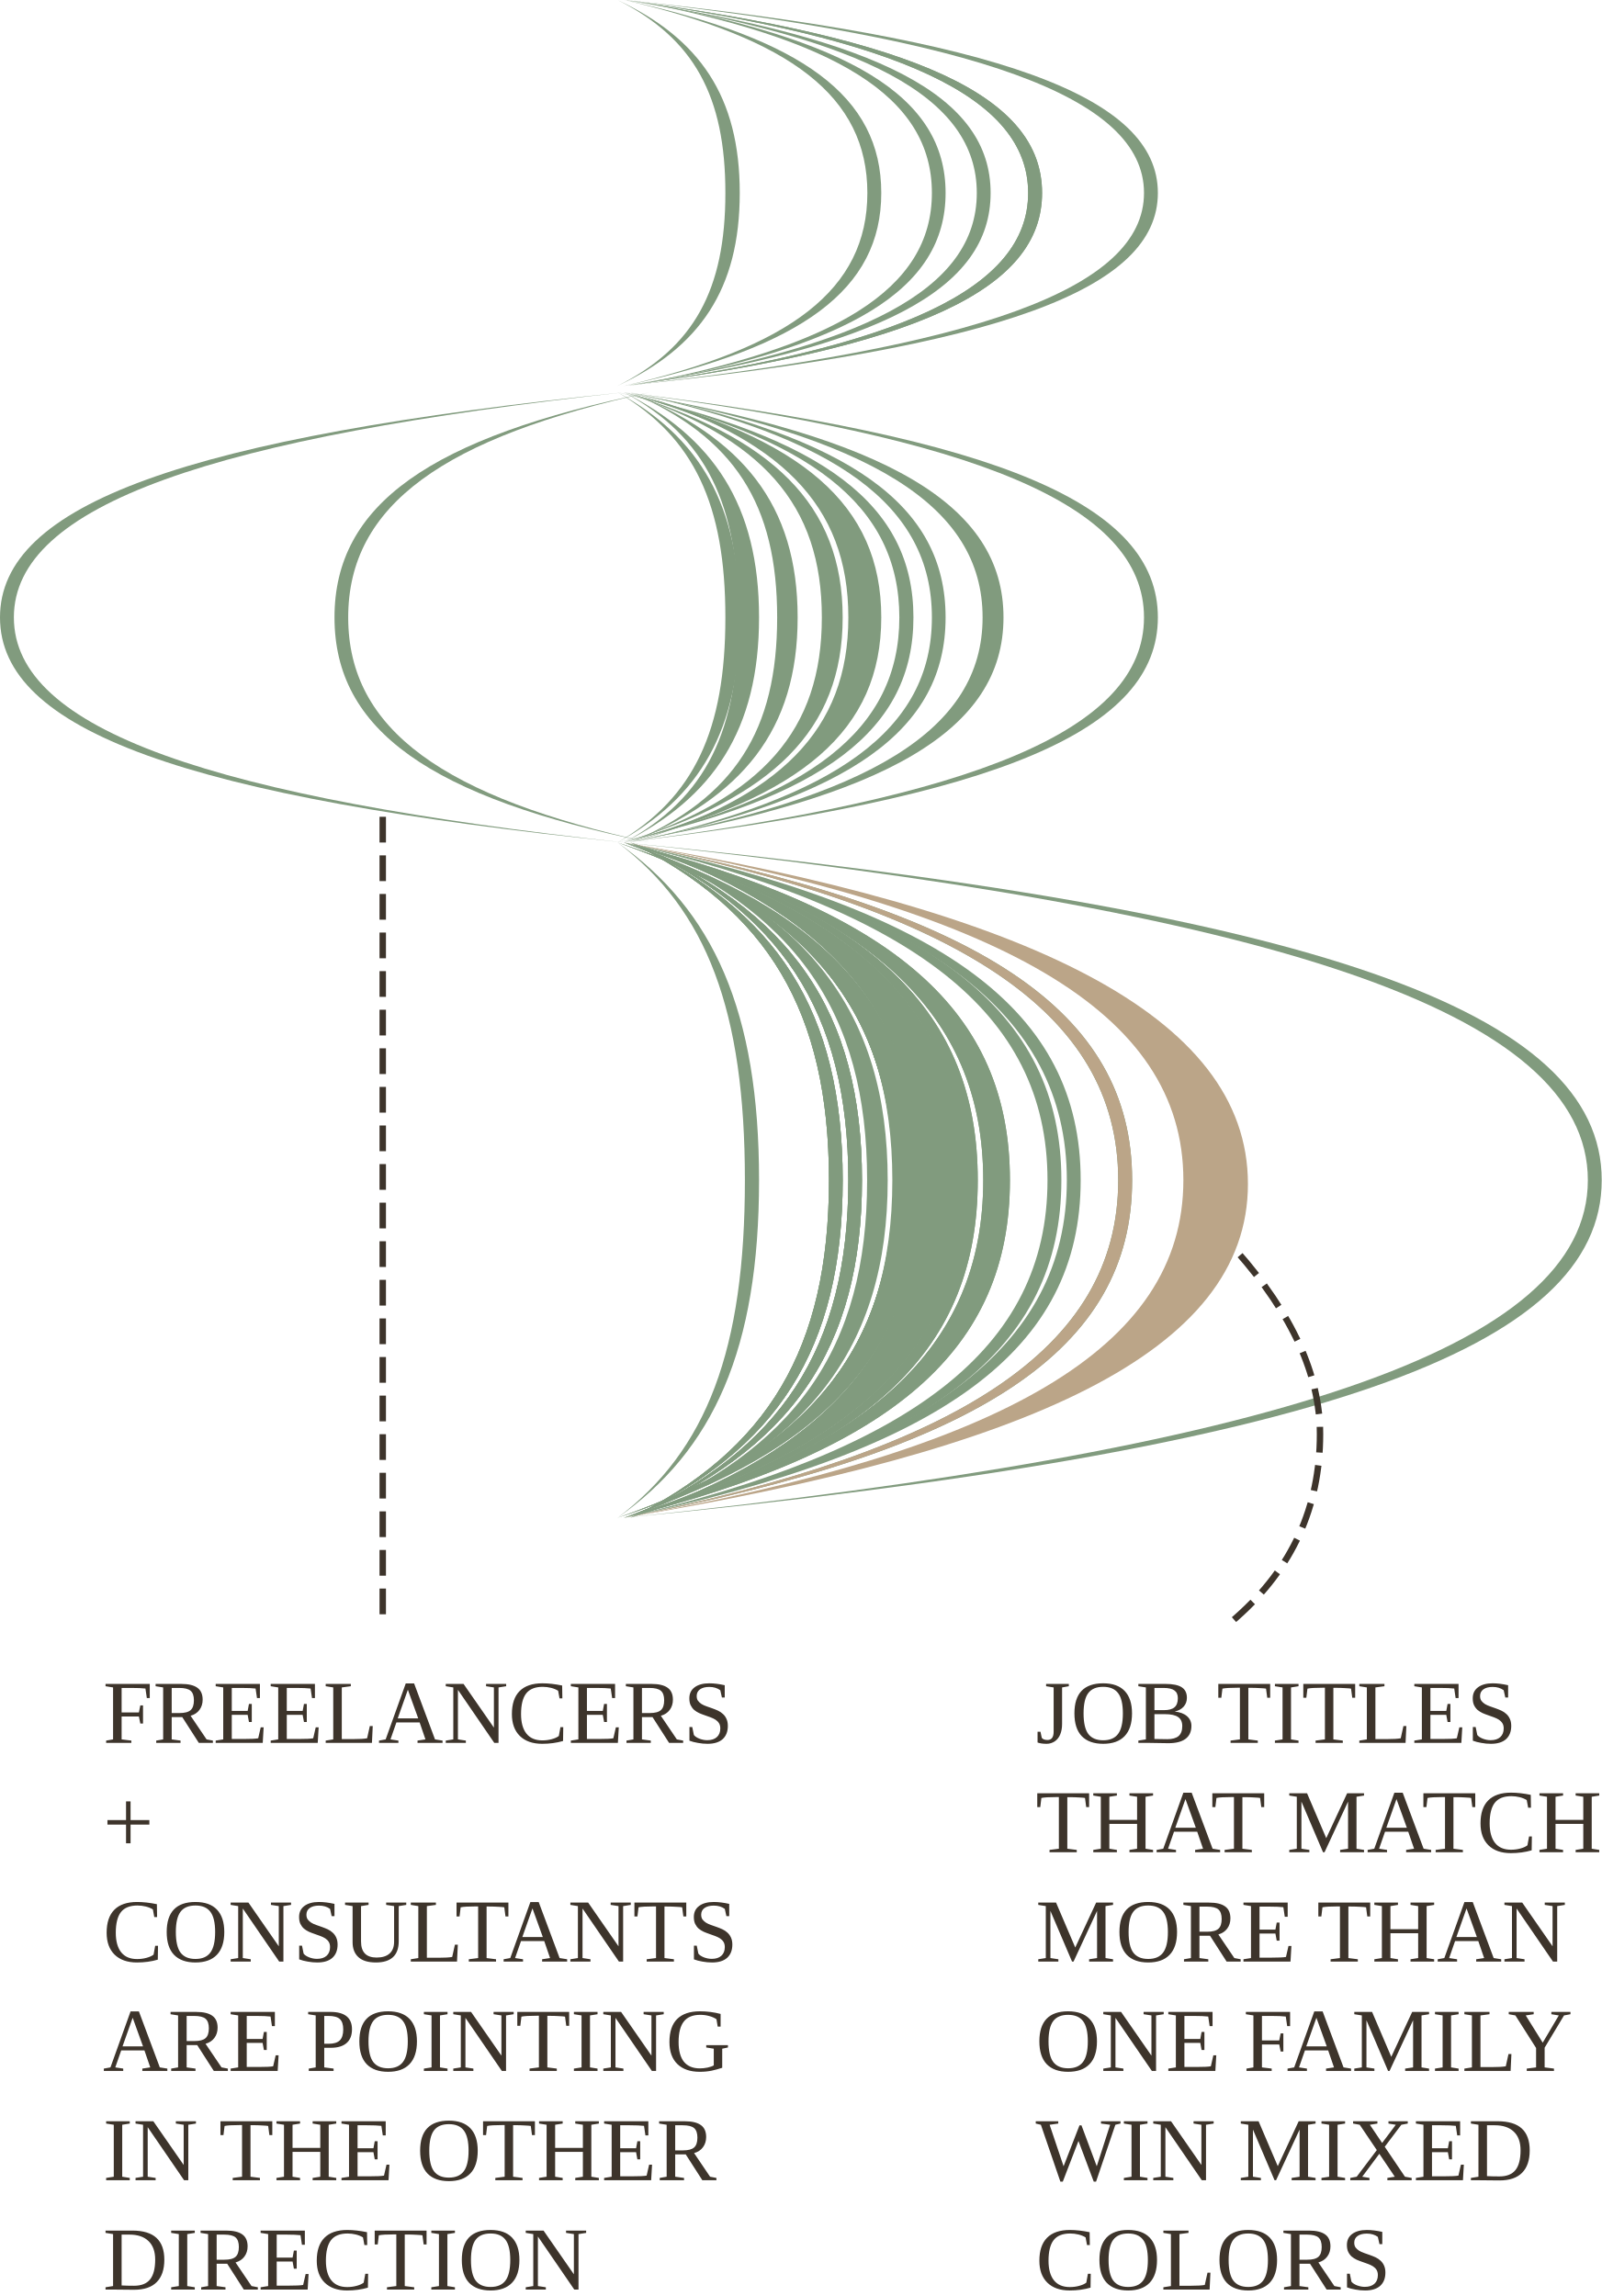
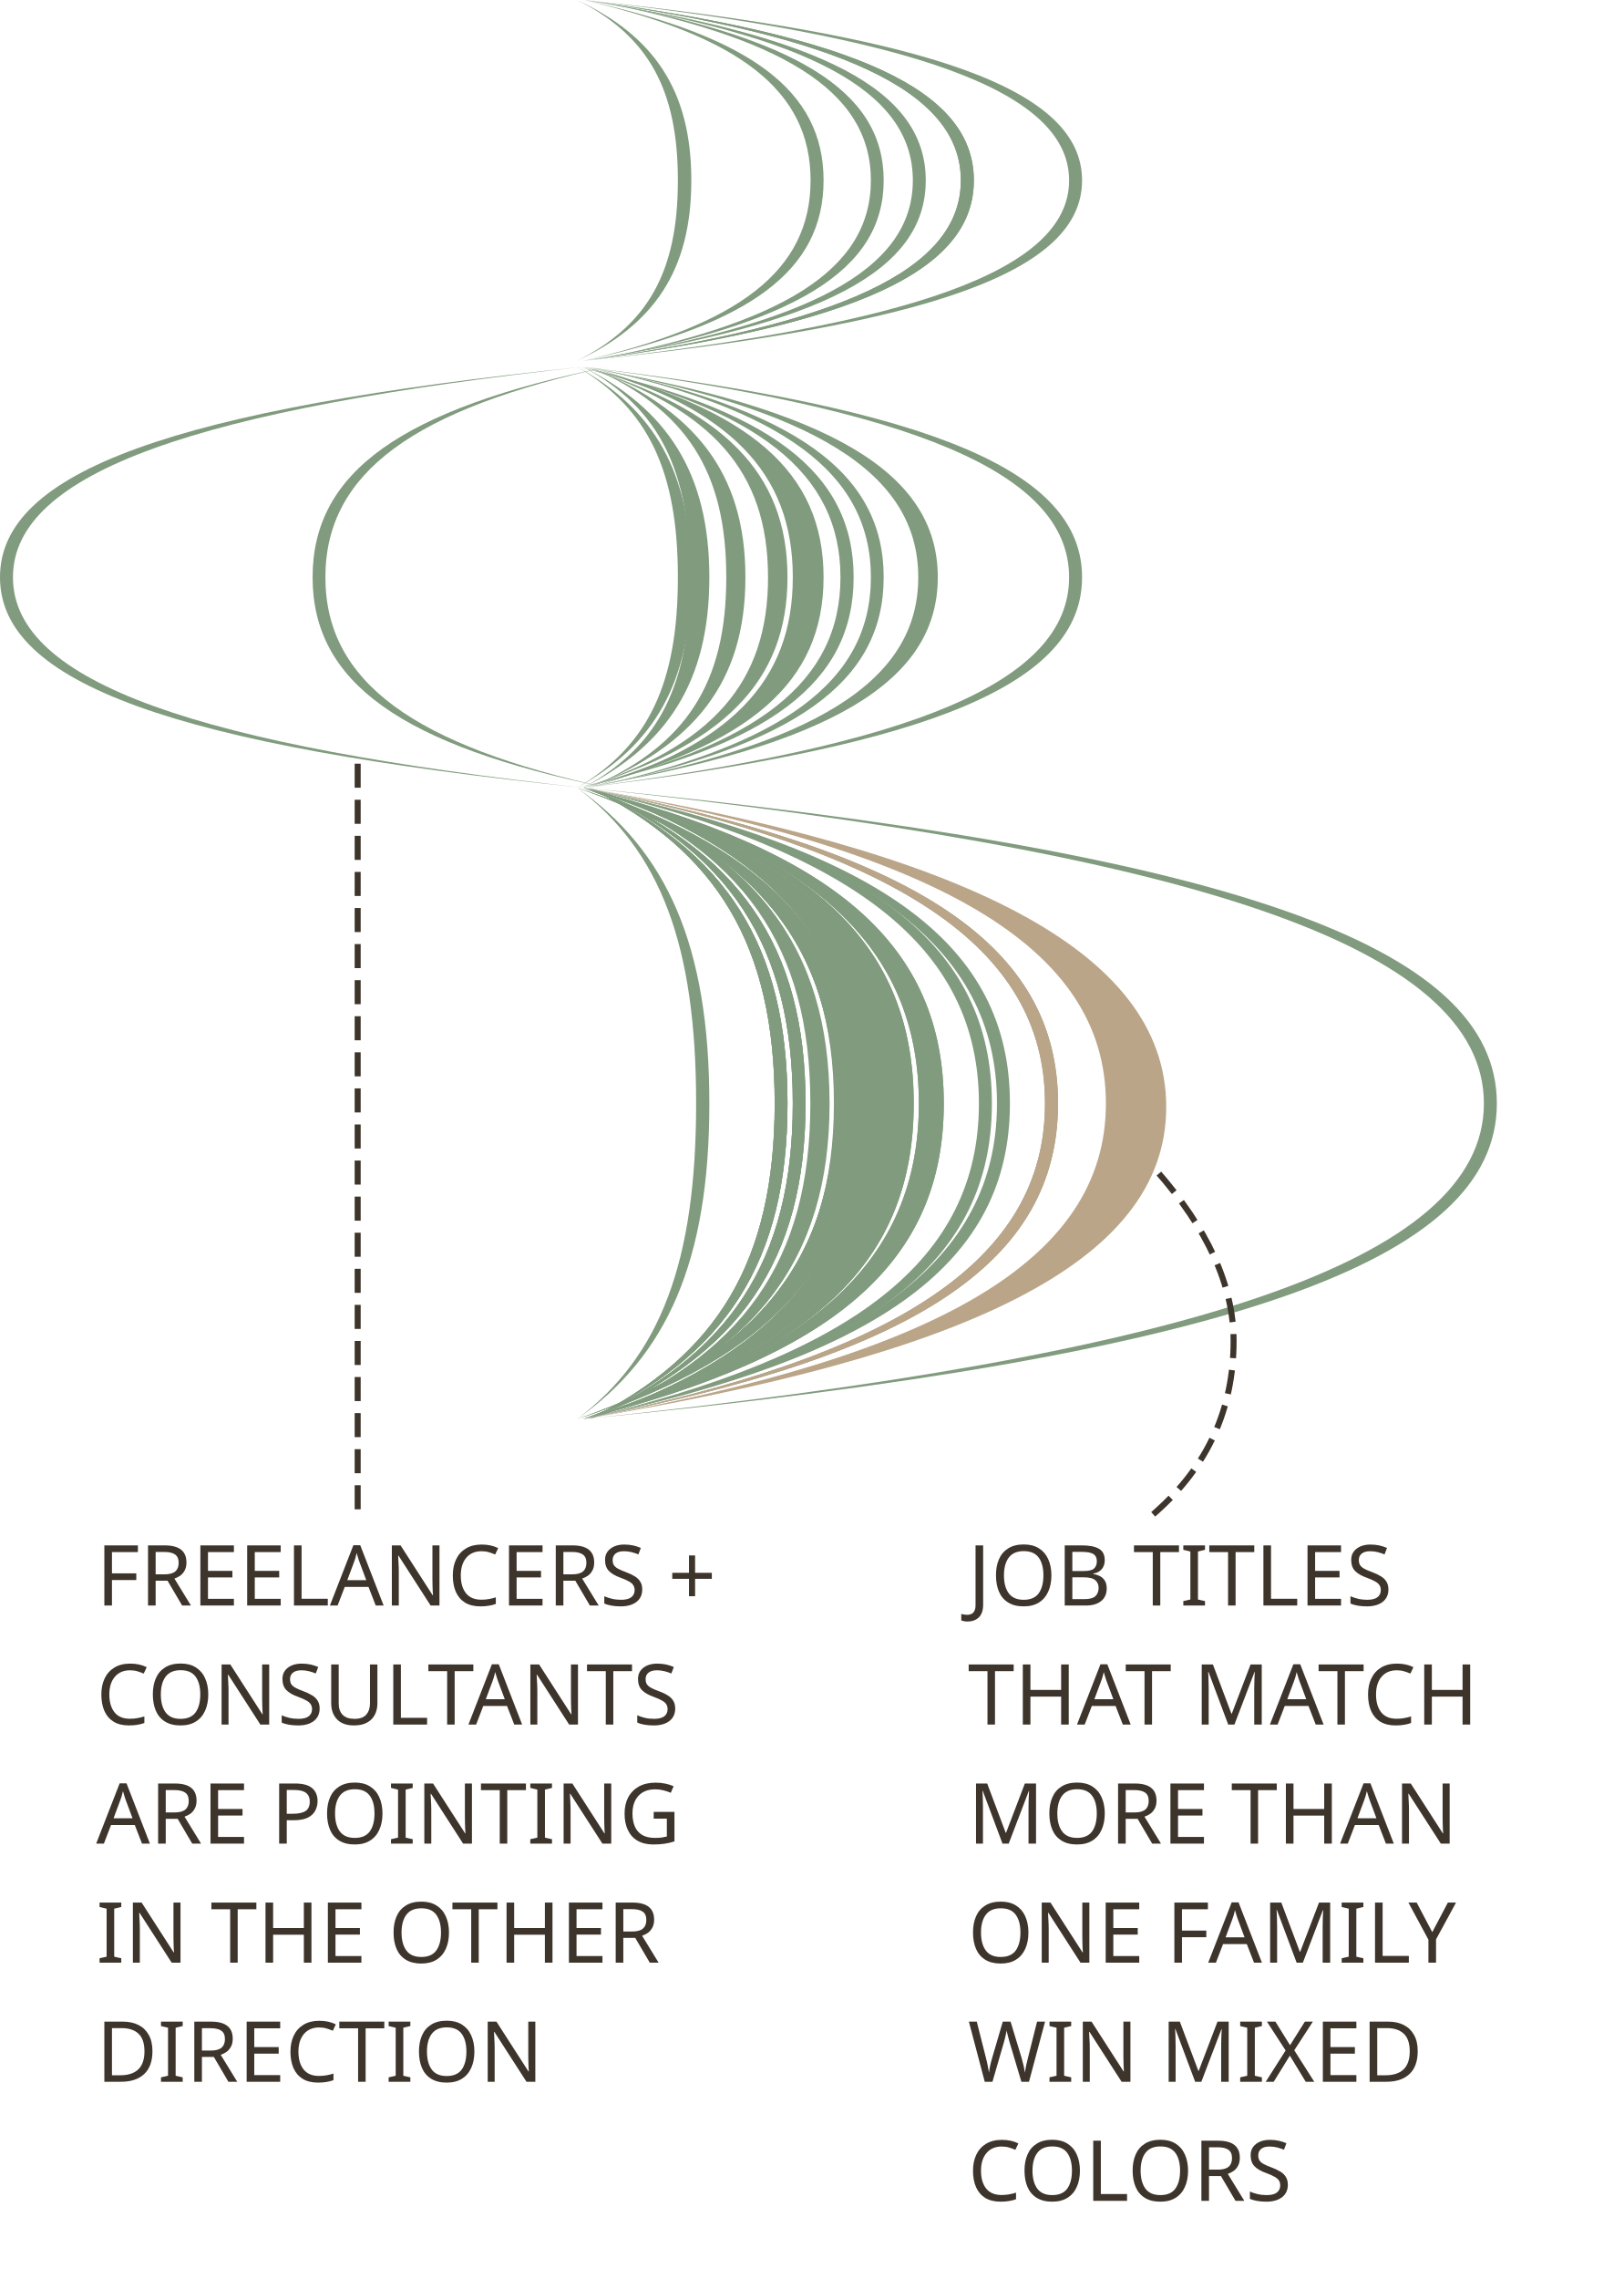
- <svg xmlns="http://www.w3.org/2000/svg" width="249" height="357">
+ <svg xmlns="http://www.w3.org/2000/svg" width="270" height="379">
  <g fill="none" fill-rule="evenodd">
    <g opacity=".622">
      <path fill="#355F30" d="M96 0c11.922 6 16.765 15 16.765 30S107.922 54 96 60c12.774-6 19-15 19-30S108.774 6 96 0" />
      <path fill="#355F30" d="M97 0c54.615 6 80.844 15 80.844 30S151.615 54 97 60c58.516-6 83-15 83-30S155.516 6 97 0" />
      <path fill="#355F30" d="M98 0c31.957 6 46.87 15 46.87 30S129.957 54 98 60c34.24-6 49-15 49-30S132.24 6 98 0" />
      <path fill="#355F30" d="M97 0c42.61 6 62.833 15 62.833 30S139.611 54 97 60c45.655-6 65-15 65-30S142.655 6 97 0" />
      <path fill="#355F30" d="M97 0c25.946 6 37.838 15 37.838 30S122.946 54 97 60c27.799-6 40-15 40-30S124.799 6 97 0" />
      <path fill="#355F30" d="M97 0c42.61 6 62.833 15 62.833 30S139.611 54 97 60c45.655-6 65-15 65-30S142.655 6 97 0" />
      <path fill="#355F30" d="M97 0c37.283 6 54.85 15 54.85 30S134.282 54 97 60c39.946-6 57-15 57-30S136.946 6 97 0m-1 61c11.922 7 16.765 17.5 16.765 35S107.922 124 96 131c12.774-7 19-17.5 19-35s-6.226-28-19-35" />
      <path fill="#355F30" d="M97 61c12.923 7 17.77 17.5 17.77 35s-4.847 28-17.77 35c13.846-7 21-17.5 21-35s-7.154-28-21-35" />
      <path fill="#355F30" d="M98 61c16.272 7 22.816 17.5 22.816 35S114.272 124 98 131c17.435-7 26-17.5 26-35s-8.565-28-26-35" />
      <path fill="#355F30" d="M97 61c54.615 7 80.844 17.5 80.844 35S151.615 124 97 131c58.516-7 83-17.5 83-35s-24.484-28-83-35" />
      <path fill="#355F30" d="M97 61c25.277 7 36.833 17.5 36.833 35S122.277 124 97 131c27.083-7 39-17.5 39-35s-11.917-28-39-35" />
      <path fill="#355F30" d="M97 61c21.587 7 30.762 17.5 30.762 35S118.587 124 97 131c23.13-7 34-17.5 34-35s-10.87-28-34-35" />
      <path fill="#355F30" d="M98 61c23.294 7 33.882 17.5 33.882 35S121.294 124 98 131c24.958-7 36-17.5 36-35s-11.042-28-36-35" />
      <path fill="#355F30" d="M97 61c38.25 7 55.752 17.5 55.752 35S135.25 124 97 131c40.983-7 59-17.5 59-35s-18.017-28-59-35" />
      <path fill="#355F30" d="M96 61c29.936 7 43.81 17.5 43.81 35S125.936 124 96 131c32.075-7 46-17.5 46-35s-13.925-28-46-35" />
      <path fill="#355F30" d="M98 61c31.957 7 46.87 17.5 46.87 35S129.957 124 98 131c34.24-7 49-17.5 49-35s-14.76-28-49-35" />
      <path fill="#355F30" d="M101 61c-31.957 7-46.87 17.5-46.87 35s14.913 28 46.87 35c-34.24-7-49-17.5-49-35s14.76-28 49-35" />
      <path fill="#355F30" d="M97 131c-63.948-7-94.844-17.5-94.844-35S33.052 68 97 61C28.485 68 0 78.5 0 96s28.485 28 97 35m0-70c25.946 7 37.838 17.5 37.838 35S122.946 124 97 131c27.799-7 40-17.5 40-35s-12.201-28-40-35m-1 70c29.936 10.5 43.81 26.25 43.81 52.5S125.936 225.5 96 236c32.075-10.5 46-26.25 46-52.5s-13.925-42-46-52.5" />
      <path fill="#355F30" d="M97 131c33.944 10.5 49.833 26.25 49.833 52.5S130.944 225.5 97 236c36.369-10.5 52-26.25 52-52.5s-15.631-42-52-52.5" />
      <path fill="#355F30" d="M97 131c33.548 10.5 47.646 26.25 47.646 52.5S130.548 225.5 97 236c35.945-10.5 53-26.25 53-52.5s-17.055-42-53-52.5" />
      <path fill="#355F30" d="M97 131c29.584 10.5 42.753 26.25 42.753 52.5S126.584 225.5 97 236c31.698-10.5 46-26.25 46-52.5s-14.302-42-46-52.5" />
      <path fill="#355F30" d="M96 131c13.934 10.5 19.8 26.25 19.8 52.5s-5.866 42-19.8 52.5c14.928-10.5 22-26.25 22-52.5s-7.072-42-22-52.5" />
      <path fill="#355F30" d="M97 131c28.618 10.5 41.854 26.25 41.854 52.5S125.618 225.5 97 236c30.662-10.5 44-26.25 44-52.5s-13.338-42-44-52.5" />
      <path fill="#355F30" d="M97 131c28.618 10.5 41.854 26.25 41.854 52.5S125.618 225.5 97 236c30.662-10.5 44-26.25 44-52.5s-13.338-42-44-52.5" />
      <path fill="#355F30" d="M97 131c28.618 10.5 41.854 26.25 41.854 52.5S125.618 225.5 97 236c30.662-10.5 44-26.25 44-52.5s-13.338-42-44-52.5" />
      <path fill="#355F30" d="M98 131c25.6 10.5 36.8 26.25 36.8 52.5s-11.2 42-36.8 52.5c27.428-10.5 40-26.25 40-52.5s-12.572-42-40-52.5" />
      <path fill="#355F30" d="M98 131c23.294 10.5 33.882 26.25 33.882 52.5S121.294 225.5 98 236c24.958-10.5 36-26.25 36-52.5s-11.042-42-36-52.5" />
      <path fill="#355F30" d="M97 131c51.945 10.5 76.836 26.25 76.836 52.5S148.946 225.5 97 236c55.656-10.5 79-26.25 79-52.5s-23.344-42-79-52.5" />
      <path fill="#355F30" d="M97 131c37.95 10.5 55.852 26.25 55.852 52.5S134.95 225.5 97 236c40.661-10.5 58-26.25 58-52.5s-17.339-42-58-52.5" />
      <path fill="#355F30" d="M98 131c30.622 10.5 44.864 26.25 44.864 52.5S128.622 225.5 98 236c32.808-10.5 47-26.25 47-52.5s-14.192-42-47-52.5" />
      <path fill="#355F30" d="M97 131c35.947 10.5 52.843 26.25 52.843 52.5S132.947 225.5 97 236c38.515-10.5 55-26.25 55-52.5s-16.485-42-55-52.5" />
      <path fill="#355F30" d="M98 131c30.622 10.5 44.864 26.25 44.864 52.5S128.622 225.5 98 236c32.808-10.5 47-26.25 47-52.5s-14.192-42-47-52.5" />
      <path fill="#355F30" d="M98 131c30.622 10.5 44.864 26.25 44.864 52.5S128.622 225.5 98 236c32.808-10.5 47-26.25 47-52.5s-14.192-42-47-52.5" />
      <path fill="#355F30" d="M98 131c23.294 10.5 33.882 26.25 33.882 52.5S121.294 225.5 98 236c24.958-10.5 36-26.25 36-52.5s-11.042-42-36-52.5" />
      <path fill="#355F30" d="M96 131c29.936 10.5 43.81 26.25 43.81 52.5S125.936 225.5 96 236c32.075-10.5 46-26.25 46-52.5s-13.925-42-46-52.5" />
      <path fill="#355F30" d="M97 131c39.286 10.5 57.857 26.25 57.857 52.5S136.287 225.5 97 236c42.092-10.5 60-26.25 60-52.5s-17.908-42-60-52.5" />
      <path fill="#355F30" d="M97 131c44.613 10.5 65.841 26.25 65.841 52.5S141.613 225.5 97 236c47.8-10.5 68-26.25 68-52.5s-20.2-42-68-52.5" />
      <path fill="#355F30" d="M98 131c21.29 10.5 30.871 26.25 30.871 52.5s-9.58 42-30.871 52.5c22.812-10.5 33-26.25 33-52.5s-10.188-42-33-52.5" />
      <path fill="#355F30" d="M97 131c46.616 10.5 68.848 26.25 68.848 52.5S143.616 225.5 97 236c49.946-10.5 71-26.25 71-52.5s-21.054-42-71-52.5" />
      <path fill="#926E40" d="M173.836 183.5c0 26.25-24.89 42-76.836 52.5 55.656-10.5 79-26.25 79-52.5s-23.344-42-79-52.5c51.945 10.5 76.836 26.25 76.836 52.5z" />
      <path fill="#355F30" d="M97 131c37.95 10.5 55.852 26.25 55.852 52.5S134.95 225.5 97 236c40.661-10.5 58-26.25 58-52.5s-17.339-42-58-52.5" />
      <path fill="#355F30" d="M98 131c23.294 10.5 33.882 26.25 33.882 52.5S121.294 225.5 98 236c24.958-10.5 36-26.25 36-52.5s-11.042-42-36-52.5" />
      <path fill="#355F30" d="M96 131c29.936 10.5 43.81 26.25 43.81 52.5S125.936 225.5 96 236c32.075-10.5 46-26.25 46-52.5s-13.925-42-46-52.5" />
      <path fill="#355F30" d="M98 131c21.29 10.5 30.871 26.25 30.871 52.5s-9.58 42-30.871 52.5c22.812-10.5 33-26.25 33-52.5s-10.188-42-33-52.5" />
      <path fill="#355F30" d="M97 131c28.618 10.5 41.854 26.25 41.854 52.5S125.618 225.5 97 236c30.662-10.5 44-26.25 44-52.5s-13.338-42-44-52.5" />
      <path fill="#355F30" d="M97 131c35.947 10.5 52.843 26.25 52.843 52.5S132.947 225.5 97 236c38.515-10.5 55-26.25 55-52.5s-16.485-42-55-52.5" />
      <path fill="#355F30" d="M98 131c21.29 10.5 30.871 26.25 30.871 52.5s-9.58 42-30.871 52.5c22.812-10.5 33-26.25 33-52.5s-10.188-42-33-52.5" />
      <path fill="#355F30" d="M97 131c29.24 10.5 41.72 26.25 41.72 52.5S126.24 225.5 97 236c31.33-10.5 46-26.25 46-52.5s-14.67-42-46-52.5" />
      <path fill="#355F30" d="M97 131c39.286 10.5 57.857 26.25 57.857 52.5S136.287 225.5 97 236c42.092-10.5 60-26.25 60-52.5s-17.908-42-60-52.5" />
      <path fill="#926E40" d="M183.964 183.5c0 26.25-28.272 42-86.964 52.5 62.883-10.5 97-25.662 97-51.912S159.883 141.5 97 131c58.692 10.5 86.964 26.25 86.964 52.5z" />
      <path fill="#355F30" d="M97 131c100.614 10.5 149.844 26.25 149.844 52.5S197.614 225.5 97 236c107.801-10.5 152-26.25 152-52.5s-44.199-42-152-52.5" />
    </g>
    <path stroke="#3D342B" stroke-dasharray="3 3" stroke-linecap="square" d="M59.5 250.5V126.46" />
-     <text fill="#3D342B" font-family=".AppleSystemUIFont" font-size="14">
-       <tspan x="16" y="271">FREELANCERS </tspan>
-       <tspan x="16" y="288">+ </tspan>
-       <tspan x="16" y="305">CONSULTANTS </tspan>
-       <tspan x="16" y="322">ARE POINTING </tspan>
-       <tspan x="16" y="339">IN THE OTHER </tspan>
-       <tspan x="16" y="356">DIRECTION</tspan>
+     <text fill="#3D342B" font-family="UtopiaStd-Capt, Utopia Std" font-size="14">
+       <tspan x="16" y="267">FREELANCERS + </tspan>
+       <tspan x="16" y="286.8">CONSULTANTS </tspan>
+       <tspan x="16" y="306.6">ARE POINTING </tspan>
+       <tspan x="16" y="326.4">IN THE OTHER </tspan>
+       <tspan x="16" y="346.2">DIRECTION</tspan>
    </text>
-     <text fill="#3D342B" font-family=".AppleSystemUIFont" font-size="14">
-       <tspan x="161" y="271">JOB TITLES </tspan>
-       <tspan x="161" y="288">THAT MATCH </tspan>
-       <tspan x="161" y="305">MORE THAN </tspan>
-       <tspan x="161" y="322">ONE FAMILY </tspan>
-       <tspan x="161" y="339">WIN MIXED </tspan>
-       <tspan x="161" y="356">COLORS </tspan>
+     <text fill="#3D342B" font-family="UtopiaStd-Capt, Utopia Std" font-size="14">
+       <tspan x="161" y="267">JOB TITLES </tspan>
+       <tspan x="161" y="286.8">THAT MATCH </tspan>
+       <tspan x="161" y="306.6">MORE THAN </tspan>
+       <tspan x="161" y="326.4">ONE FAMILY </tspan>
+       <tspan x="161" y="346.2">WIN MIXED </tspan>
+       <tspan x="161" y="366">COLORS </tspan>
    </text>
    <path stroke="#3D342B" stroke-dasharray="3 3" stroke-linecap="square" d="M192.207 251.5c8.667-7.645 13-17.145 13-28.5 0-9.21-4.333-18.71-13-28.5" />
  </g>
</svg>
